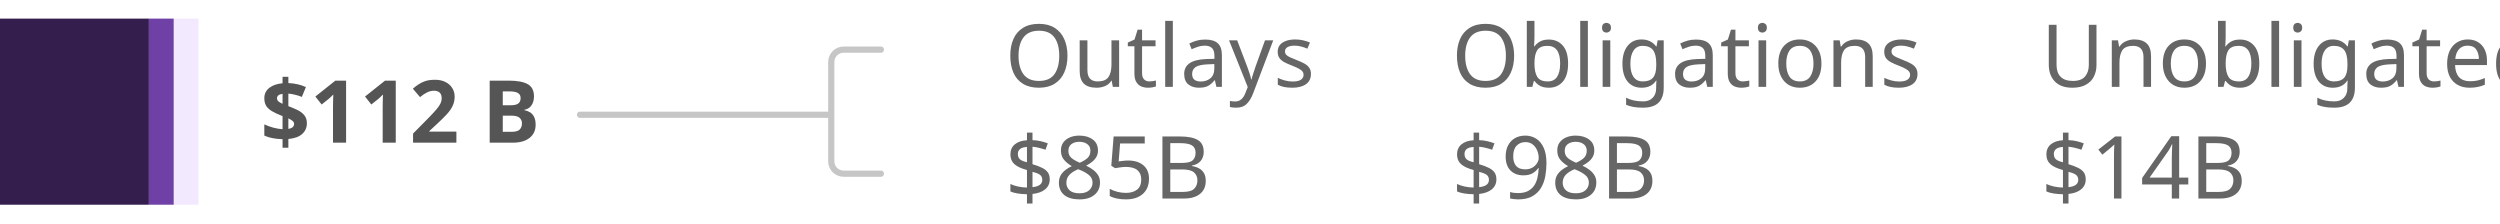
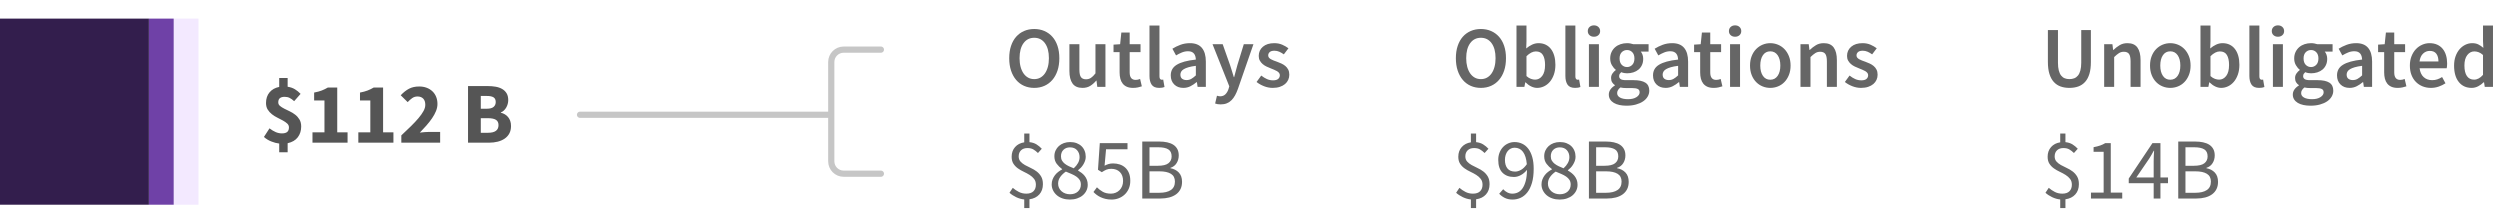
<svg xmlns="http://www.w3.org/2000/svg" width="403px" height="36px" viewBox="0 0 403 36" version="1.1">
  <g id="Viz-3-(v2)" stroke="none" stroke-width="1" fill="none" fill-rule="evenodd">
-     <g id="Viz-3---SVG-Export" transform="translate(-279, -1696)">
-       <g id="law-4" transform="translate(279, 1465)">
-         <g id="08.-phase-3.5-general" transform="translate(0, 231)">
-           <text id="Outlays-$85B" font-family="SourceSansPro-SemiBold, Source Sans Pro" font-size="14" font-weight="500" fill="#666666">
-             <tspan x="162" y="14">Outlays</tspan>
-             <tspan x="208.256" y="14" font-family="SourceSansPro-Regular, Source Sans Pro" font-weight="normal" />
-             <tspan x="162" y="32" font-family="SourceSansPro-Regular, Source Sans Pro" font-weight="normal">$85B</tspan>
-           </text>
-           <text id="Obligations-$98B" font-family="SourceSansPro-SemiBold, Source Sans Pro" font-size="14" font-weight="500" fill="#666666">
-             <tspan x="234" y="14">Obligations</tspan>
-             <tspan x="303.09" y="14" font-family="SourceSansPro-Regular, Source Sans Pro" font-weight="normal" />
-             <tspan x="234" y="32" font-family="SourceSansPro-Regular, Source Sans Pro" font-weight="normal">$98B</tspan>
-           </text>
-           <text id="Unobligated-$14B" font-family="SourceSansPro-SemiBold, Source Sans Pro" font-size="14" font-weight="500" fill="#666666">
-             <tspan x="329" y="14">Unobligated</tspan>
-             <tspan x="329" y="32" font-family="SourceSansPro-Regular, Source Sans Pro" font-weight="normal">$14B</tspan>
-           </text>
-           <path d="M142,8 L136,8 C134.895,8 134,8.895 134,10 L134,26 C134,27.105 134.895,28 136,28 L142,28 L142,28" id="Line-2" stroke="#C6C6C6" stroke-linecap="round" />
-           <line x1="133.5" y1="18.5" x2="93.5" y2="18.5" id="Line-4" stroke="#C6C6C6" stroke-linecap="round" />
-           <rect id="unobligated" fill="#F3E9FF" x="28" y="3" width="4" height="30" />
-           <rect id="obligated" fill="#6F41A7" x="24" y="3" width="4" height="30" />
-           <rect id="outlays" fill="#331E4D" x="0" y="3" width="24" height="30" />
-           <text id="$112-B" font-family="SourceSansPro-Bold, Source Sans Pro" font-size="14" font-weight="bold" fill="#555555">
-             <tspan x="42" y="23">$112 B</tspan>
-           </text>
-         </g>
+     <g id="Viz-3---SVG-Export-Outline" transform="translate(-279, -1696)">
+       <g id="08.-phase-3.5-general" transform="translate(279, 1696)">
+         <path d="M166.718,14.168 C167.315,14.168 167.861,14.058 168.356,13.839 C168.851,13.62 169.278,13.302 169.637,12.887 C169.996,12.472 170.274,11.97 170.47,11.382 C170.666,10.794 170.764,10.127 170.764,9.38 C170.764,8.643 170.666,7.982 170.47,7.399 C170.274,6.816 169.996,6.323 169.637,5.922 C169.278,5.521 168.851,5.213 168.356,4.998 C167.861,4.783 167.315,4.676 166.718,4.676 C166.121,4.676 165.575,4.783 165.08,4.998 C164.585,5.213 164.161,5.521 163.806,5.922 C163.451,6.323 163.176,6.816 162.98,7.399 C162.784,7.982 162.686,8.643 162.686,9.38 C162.686,10.127 162.784,10.794 162.98,11.382 C163.176,11.97 163.451,12.472 163.806,12.887 C164.161,13.302 164.585,13.62 165.08,13.839 C165.575,14.058 166.121,14.168 166.718,14.168 Z M166.718,12.754 C166.354,12.754 166.027,12.675 165.738,12.516 C165.449,12.357 165.201,12.131 164.996,11.837 C164.791,11.543 164.632,11.188 164.52,10.773 C164.408,10.358 164.352,9.893 164.352,9.38 C164.352,8.353 164.564,7.548 164.989,6.965 C165.414,6.382 165.99,6.09 166.718,6.09 C167.446,6.09 168.022,6.382 168.447,6.965 C168.872,7.548 169.084,8.353 169.084,9.38 C169.084,9.893 169.028,10.358 168.916,10.773 C168.804,11.188 168.645,11.543 168.44,11.837 C168.235,12.131 167.987,12.357 167.698,12.516 C167.409,12.675 167.082,12.754 166.718,12.754 Z M174.502,14.168 C174.978,14.168 175.391,14.061 175.741,13.846 C176.091,13.631 176.415,13.347 176.714,12.992 L176.714,12.992 L176.756,12.992 L176.882,14 L178.198,14 L178.198,7.126 L176.588,7.126 L176.588,11.83 C176.327,12.166 176.082,12.409 175.853,12.558 C175.624,12.707 175.361,12.782 175.062,12.782 C174.689,12.782 174.418,12.665 174.25,12.432 C174.082,12.199 173.998,11.797 173.998,11.228 L173.998,11.228 L173.998,7.126 L172.388,7.126 L172.388,11.438 C172.388,12.315 172.556,12.99 172.892,13.461 C173.228,13.932 173.765,14.168 174.502,14.168 Z M182.664,14.168 C182.935,14.168 183.189,14.142 183.427,14.091 C183.665,14.04 183.877,13.981 184.064,13.916 L184.064,13.916 L183.784,12.726 C183.681,12.773 183.567,12.81 183.441,12.838 C183.315,12.866 183.191,12.88 183.07,12.88 C182.426,12.88 182.104,12.479 182.104,11.676 L182.104,11.676 L182.104,8.4 L183.854,8.4 L183.854,7.126 L182.104,7.126 L182.104,5.25 L180.76,5.25 L180.564,7.126 L179.5,7.196 L179.5,8.4 L180.48,8.4 L180.48,11.676 C180.48,12.049 180.52,12.388 180.599,12.691 C180.678,12.994 180.804,13.256 180.977,13.475 C181.15,13.694 181.374,13.865 181.649,13.986 C181.924,14.107 182.263,14.168 182.664,14.168 Z M186.864,14.168 C187.219,14.168 187.503,14.121 187.718,14.028 L187.718,14.028 L187.508,12.824 C187.443,12.843 187.394,12.852 187.361,12.852 L187.361,12.852 L187.256,12.852 C187.172,12.852 187.093,12.812 187.018,12.733 C186.943,12.654 186.906,12.516 186.906,12.32 L186.906,12.32 L186.906,4.116 L185.296,4.116 L185.296,12.236 C185.296,12.833 185.413,13.305 185.646,13.65 C185.879,13.995 186.285,14.168 186.864,14.168 Z M190.756,14.168 C191.167,14.168 191.547,14.079 191.897,13.902 C192.247,13.725 192.576,13.505 192.884,13.244 L192.884,13.244 L192.94,13.244 L193.052,14 L194.382,14 L194.382,9.926 C194.382,8.965 194.17,8.23 193.745,7.721 C193.32,7.212 192.679,6.958 191.82,6.958 C191.269,6.958 190.756,7.047 190.28,7.224 C189.804,7.401 189.375,7.611 188.992,7.854 L188.992,7.854 L189.58,8.932 C189.888,8.745 190.203,8.587 190.525,8.456 C190.847,8.325 191.176,8.26 191.512,8.26 C191.745,8.26 191.941,8.295 192.1,8.365 C192.259,8.435 192.387,8.533 192.485,8.659 C192.583,8.785 192.653,8.93 192.695,9.093 C192.737,9.256 192.763,9.427 192.772,9.604 C192.063,9.679 191.454,9.786 190.945,9.926 C190.436,10.066 190.016,10.239 189.685,10.444 C189.354,10.649 189.111,10.894 188.957,11.179 C188.803,11.464 188.726,11.788 188.726,12.152 C188.726,12.759 188.913,13.246 189.286,13.615 C189.659,13.984 190.149,14.168 190.756,14.168 Z M191.274,12.908 C190.985,12.908 190.747,12.838 190.56,12.698 C190.373,12.558 190.28,12.334 190.28,12.026 C190.28,11.858 190.322,11.699 190.406,11.55 C190.49,11.401 190.63,11.268 190.826,11.151 C191.022,11.034 191.279,10.929 191.596,10.836 C191.913,10.743 192.305,10.668 192.772,10.612 L192.772,10.612 L192.772,12.152 C192.511,12.395 192.266,12.581 192.037,12.712 C191.808,12.843 191.554,12.908 191.274,12.908 Z M196.776,16.828 C197.149,16.828 197.478,16.77 197.763,16.653 C198.048,16.536 198.3,16.368 198.519,16.149 C198.738,15.93 198.932,15.666 199.1,15.358 C199.268,15.05 199.422,14.7 199.562,14.308 L199.562,14.308 L202.054,7.126 L200.5,7.126 L199.464,10.5 C199.38,10.808 199.294,11.128 199.205,11.459 C199.116,11.79 199.03,12.115 198.946,12.432 L198.946,12.432 L198.89,12.432 C198.787,12.105 198.687,11.776 198.589,11.445 C198.491,11.114 198.391,10.799 198.288,10.5 L198.288,10.5 L197.098,7.126 L195.46,7.126 L198.162,13.916 L198.036,14.35 C197.924,14.695 197.758,14.978 197.539,15.197 C197.32,15.416 197.028,15.526 196.664,15.526 C196.58,15.526 196.494,15.514 196.405,15.491 C196.316,15.468 196.239,15.447 196.174,15.428 L196.174,15.428 L195.88,16.688 C196.011,16.735 196.146,16.77 196.286,16.793 C196.426,16.816 196.589,16.828 196.776,16.828 Z M205.162,14.168 C205.591,14.168 205.974,14.112 206.31,14 C206.646,13.888 206.926,13.736 207.15,13.545 C207.374,13.354 207.544,13.13 207.661,12.873 C207.778,12.616 207.836,12.339 207.836,12.04 C207.836,11.723 207.778,11.45 207.661,11.221 C207.544,10.992 207.39,10.799 207.199,10.64 C207.008,10.481 206.795,10.348 206.562,10.241 C206.329,10.134 206.095,10.038 205.862,9.954 C205.675,9.889 205.496,9.823 205.323,9.758 C205.15,9.693 204.999,9.623 204.868,9.548 C204.737,9.473 204.632,9.387 204.553,9.289 C204.474,9.191 204.434,9.072 204.434,8.932 C204.434,8.717 204.516,8.538 204.679,8.393 C204.842,8.248 205.097,8.176 205.442,8.176 C205.713,8.176 205.972,8.23 206.219,8.337 C206.466,8.444 206.711,8.587 206.954,8.764 L206.954,8.764 L207.696,7.784 C207.416,7.569 207.085,7.378 206.702,7.21 C206.319,7.042 205.89,6.958 205.414,6.958 C204.639,6.958 204.028,7.149 203.58,7.532 C203.132,7.915 202.908,8.409 202.908,9.016 C202.908,9.305 202.966,9.555 203.083,9.765 C203.2,9.975 203.349,10.159 203.531,10.318 C203.713,10.477 203.921,10.612 204.154,10.724 C204.387,10.836 204.616,10.934 204.84,11.018 C205.017,11.093 205.195,11.165 205.372,11.235 C205.549,11.305 205.708,11.382 205.848,11.466 C205.988,11.55 206.1,11.646 206.184,11.753 C206.268,11.86 206.31,11.984 206.31,12.124 C206.31,12.367 206.221,12.565 206.044,12.719 C205.867,12.873 205.591,12.95 205.218,12.95 C204.863,12.95 204.534,12.882 204.231,12.747 C203.928,12.612 203.622,12.423 203.314,12.18 L203.314,12.18 L202.558,13.216 C202.894,13.487 203.293,13.713 203.755,13.895 C204.217,14.077 204.686,14.168 205.162,14.168 Z M165.948,33.54 L165.948,32.126 C166.62,32.033 167.15,31.771 167.537,31.342 C167.924,30.913 168.118,30.362 168.118,29.69 C168.118,29.186 168.022,28.773 167.831,28.451 C167.64,28.129 167.399,27.858 167.11,27.639 C166.821,27.42 166.506,27.233 166.165,27.079 C165.824,26.925 165.509,26.766 165.22,26.603 C164.931,26.44 164.69,26.251 164.499,26.036 C164.308,25.821 164.212,25.546 164.212,25.21 C164.212,24.799 164.338,24.473 164.59,24.23 C164.842,23.987 165.183,23.866 165.612,23.866 C165.995,23.866 166.31,23.936 166.557,24.076 C166.804,24.216 167.059,24.412 167.32,24.664 L167.32,24.664 L167.936,23.978 C167.684,23.707 167.402,23.474 167.089,23.278 C166.776,23.082 166.396,22.961 165.948,22.914 L165.948,22.914 L165.948,21.528 L165.108,21.528 L165.108,22.942 C164.492,23.035 164,23.29 163.631,23.705 C163.262,24.12 163.078,24.641 163.078,25.266 C163.078,25.723 163.174,26.099 163.365,26.393 C163.556,26.687 163.797,26.937 164.086,27.142 C164.375,27.347 164.69,27.529 165.031,27.688 C165.372,27.847 165.687,28.017 165.976,28.199 C166.265,28.381 166.506,28.596 166.697,28.843 C166.888,29.09 166.984,29.401 166.984,29.774 C166.984,30.213 166.856,30.563 166.599,30.824 C166.342,31.085 165.953,31.216 165.43,31.216 C165.001,31.216 164.606,31.125 164.247,30.943 C163.888,30.761 163.559,30.539 163.26,30.278 L163.26,30.278 L162.728,31.076 C163.027,31.347 163.386,31.582 163.806,31.783 C164.226,31.984 164.66,32.107 165.108,32.154 L165.108,32.154 L165.108,33.54 L165.948,33.54 Z M172.458,32.168 C172.887,32.168 173.279,32.107 173.634,31.986 C173.989,31.865 174.292,31.697 174.544,31.482 C174.796,31.267 174.992,31.015 175.132,30.726 C175.272,30.437 175.342,30.124 175.342,29.788 C175.342,29.489 175.298,29.223 175.209,28.99 C175.12,28.757 175.004,28.549 174.859,28.367 C174.714,28.185 174.549,28.022 174.362,27.877 C174.175,27.732 173.984,27.604 173.788,27.492 L173.788,27.492 L173.788,27.436 C173.928,27.333 174.07,27.207 174.215,27.058 C174.36,26.909 174.49,26.741 174.607,26.554 C174.724,26.367 174.822,26.167 174.901,25.952 C174.98,25.737 175.02,25.513 175.02,25.28 C175.02,24.935 174.962,24.615 174.845,24.321 C174.728,24.027 174.56,23.775 174.341,23.565 C174.122,23.355 173.858,23.192 173.55,23.075 C173.242,22.958 172.892,22.9 172.5,22.9 C172.136,22.9 171.8,22.956 171.492,23.068 C171.184,23.18 170.918,23.336 170.694,23.537 C170.47,23.738 170.293,23.978 170.162,24.258 C170.031,24.538 169.966,24.851 169.966,25.196 C169.966,25.672 170.092,26.076 170.344,26.407 C170.596,26.738 170.885,27.021 171.212,27.254 L171.212,27.254 L171.212,27.31 C170.997,27.422 170.79,27.555 170.589,27.709 C170.388,27.863 170.211,28.04 170.057,28.241 C169.903,28.442 169.777,28.666 169.679,28.913 C169.581,29.16 169.532,29.429 169.532,29.718 C169.532,30.073 169.607,30.399 169.756,30.698 C169.905,30.997 170.108,31.256 170.365,31.475 C170.622,31.694 170.93,31.865 171.289,31.986 C171.648,32.107 172.038,32.168 172.458,32.168 Z M173.088,27.128 C172.817,27.025 172.558,26.916 172.311,26.799 C172.064,26.682 171.844,26.549 171.653,26.4 C171.462,26.251 171.31,26.08 171.198,25.889 C171.086,25.698 171.03,25.467 171.03,25.196 C171.03,24.757 171.165,24.407 171.436,24.146 C171.707,23.885 172.052,23.754 172.472,23.754 C172.967,23.754 173.349,23.906 173.62,24.209 C173.891,24.512 174.026,24.888 174.026,25.336 C174.026,25.663 173.944,25.975 173.781,26.274 C173.618,26.573 173.387,26.857 173.088,27.128 Z M172.486,31.314 C172.215,31.314 171.963,31.272 171.73,31.188 C171.497,31.104 171.294,30.985 171.121,30.831 C170.948,30.677 170.813,30.497 170.715,30.292 C170.617,30.087 170.568,29.858 170.568,29.606 C170.568,29.195 170.687,28.829 170.925,28.507 C171.163,28.185 171.459,27.903 171.814,27.66 C172.131,27.791 172.437,27.919 172.731,28.045 C173.025,28.171 173.284,28.311 173.508,28.465 C173.732,28.619 173.909,28.799 174.04,29.004 C174.171,29.209 174.236,29.457 174.236,29.746 C174.236,30.213 174.075,30.591 173.753,30.88 C173.431,31.169 173.009,31.314 172.486,31.314 Z M179.192,32.168 C179.584,32.168 179.96,32.1 180.319,31.965 C180.678,31.83 180.998,31.634 181.278,31.377 C181.558,31.12 181.782,30.805 181.95,30.432 C182.118,30.059 182.202,29.629 182.202,29.144 C182.202,28.659 182.13,28.241 181.985,27.891 C181.84,27.541 181.642,27.252 181.39,27.023 C181.138,26.794 180.844,26.624 180.508,26.512 C180.172,26.4 179.813,26.344 179.43,26.344 C179.159,26.344 178.917,26.377 178.702,26.442 C178.487,26.507 178.273,26.596 178.058,26.708 L178.058,26.708 L178.296,24.062 L181.754,24.062 L181.754,23.068 L177.288,23.068 L176.994,27.366 L177.61,27.758 C177.881,27.581 178.126,27.445 178.345,27.352 C178.564,27.259 178.828,27.212 179.136,27.212 C179.715,27.212 180.177,27.385 180.522,27.73 C180.867,28.075 181.04,28.556 181.04,29.172 C181.04,29.48 180.989,29.76 180.886,30.012 C180.783,30.264 180.643,30.479 180.466,30.656 C180.289,30.833 180.081,30.971 179.843,31.069 C179.605,31.167 179.351,31.216 179.08,31.216 C178.557,31.216 178.116,31.113 177.757,30.908 C177.398,30.703 177.087,30.465 176.826,30.194 L176.826,30.194 L176.266,30.95 C176.415,31.109 176.586,31.26 176.777,31.405 C176.968,31.55 177.183,31.678 177.421,31.79 C177.659,31.902 177.925,31.993 178.219,32.063 C178.513,32.133 178.837,32.168 179.192,32.168 Z M187.06,32 C187.573,32 188.045,31.944 188.474,31.832 C188.903,31.72 189.272,31.552 189.58,31.328 C189.888,31.104 190.126,30.824 190.294,30.488 C190.462,30.152 190.546,29.76 190.546,29.312 C190.546,28.677 190.373,28.178 190.028,27.814 C189.683,27.45 189.23,27.217 188.67,27.114 L188.67,27.114 L188.67,27.058 C189.109,26.918 189.442,26.664 189.671,26.295 C189.9,25.926 190.014,25.513 190.014,25.056 C190.014,24.655 189.937,24.312 189.783,24.027 C189.629,23.742 189.414,23.511 189.139,23.334 C188.864,23.157 188.532,23.026 188.145,22.942 C187.758,22.858 187.331,22.816 186.864,22.816 L186.864,22.816 L184.134,22.816 L184.134,32 L187.06,32 Z M186.654,26.722 L185.296,26.722 L185.296,23.74 L186.71,23.74 C187.429,23.74 187.968,23.852 188.327,24.076 C188.686,24.3 188.866,24.678 188.866,25.21 C188.866,25.677 188.693,26.045 188.348,26.316 C188.003,26.587 187.438,26.722 186.654,26.722 L186.654,26.722 Z M186.892,31.076 L185.296,31.076 L185.296,27.618 L186.892,27.618 C187.704,27.618 188.325,27.751 188.754,28.017 C189.183,28.283 189.398,28.701 189.398,29.27 C189.398,29.886 189.179,30.341 188.74,30.635 C188.301,30.929 187.685,31.076 186.892,31.076 L186.892,31.076 Z" id="Outlays$85B" fill="#666666" fill-rule="nonzero" />
+         <path d="M238.718,14.168 C239.315,14.168 239.861,14.058 240.356,13.839 C240.851,13.62 241.278,13.302 241.637,12.887 C241.996,12.472 242.274,11.97 242.47,11.382 C242.666,10.794 242.764,10.127 242.764,9.38 C242.764,8.643 242.666,7.982 242.47,7.399 C242.274,6.816 241.996,6.323 241.637,5.922 C241.278,5.521 240.851,5.213 240.356,4.998 C239.861,4.783 239.315,4.676 238.718,4.676 C238.121,4.676 237.575,4.783 237.08,4.998 C236.585,5.213 236.161,5.521 235.806,5.922 C235.451,6.323 235.176,6.816 234.98,7.399 C234.784,7.982 234.686,8.643 234.686,9.38 C234.686,10.127 234.784,10.794 234.98,11.382 C235.176,11.97 235.451,12.472 235.806,12.887 C236.161,13.302 236.585,13.62 237.08,13.839 C237.575,14.058 238.121,14.168 238.718,14.168 Z M238.718,12.754 C238.354,12.754 238.027,12.675 237.738,12.516 C237.449,12.357 237.201,12.131 236.996,11.837 C236.791,11.543 236.632,11.188 236.52,10.773 C236.408,10.358 236.352,9.893 236.352,9.38 C236.352,8.353 236.564,7.548 236.989,6.965 C237.414,6.382 237.99,6.09 238.718,6.09 C239.446,6.09 240.022,6.382 240.447,6.965 C240.872,7.548 241.084,8.353 241.084,9.38 C241.084,9.893 241.028,10.358 240.916,10.773 C240.804,11.188 240.645,11.543 240.44,11.837 C240.235,12.131 239.987,12.357 239.698,12.516 C239.409,12.675 239.082,12.754 238.718,12.754 Z M247.79,14.168 C248.173,14.168 248.541,14.084 248.896,13.916 C249.251,13.748 249.563,13.505 249.834,13.188 C250.105,12.871 250.322,12.481 250.485,12.019 C250.648,11.557 250.73,11.032 250.73,10.444 C250.73,9.912 250.669,9.431 250.548,9.002 C250.427,8.573 250.249,8.206 250.016,7.903 C249.783,7.6 249.498,7.366 249.162,7.203 C248.826,7.04 248.443,6.958 248.014,6.958 C247.659,6.958 247.312,7.037 246.971,7.196 C246.63,7.355 246.315,7.56 246.026,7.812 L246.026,7.812 L246.068,6.664 L246.068,4.116 L244.458,4.116 L244.458,14 L245.732,14 L245.872,13.272 L245.914,13.272 C246.203,13.561 246.509,13.783 246.831,13.937 C247.153,14.091 247.473,14.168 247.79,14.168 Z M247.454,12.838 C247.249,12.838 247.027,12.796 246.789,12.712 C246.551,12.628 246.311,12.479 246.068,12.264 L246.068,12.264 L246.068,9.058 C246.591,8.545 247.095,8.288 247.58,8.288 C248.103,8.288 248.481,8.479 248.714,8.862 C248.947,9.245 249.064,9.781 249.064,10.472 C249.064,11.256 248.91,11.846 248.602,12.243 C248.294,12.64 247.911,12.838 247.454,12.838 Z M253.908,14.168 C254.263,14.168 254.547,14.121 254.762,14.028 L254.762,14.028 L254.552,12.824 C254.487,12.843 254.438,12.852 254.405,12.852 L254.405,12.852 L254.3,12.852 C254.216,12.852 254.137,12.812 254.062,12.733 C253.987,12.654 253.95,12.516 253.95,12.32 L253.95,12.32 L253.95,4.116 L252.34,4.116 L252.34,12.236 C252.34,12.833 252.457,13.305 252.69,13.65 C252.923,13.995 253.329,14.168 253.908,14.168 Z M256.946,5.922 C257.235,5.922 257.473,5.838 257.66,5.67 C257.847,5.502 257.94,5.283 257.94,5.012 C257.94,4.741 257.847,4.52 257.66,4.347 C257.473,4.174 257.235,4.088 256.946,4.088 C256.657,4.088 256.419,4.174 256.232,4.347 C256.045,4.52 255.952,4.741 255.952,5.012 C255.952,5.283 256.045,5.502 256.232,5.67 C256.419,5.838 256.657,5.922 256.946,5.922 Z M257.744,14 L257.744,7.126 L256.134,7.126 L256.134,14 L257.744,14 Z M262.196,17.038 C262.756,17.038 263.262,16.975 263.715,16.849 C264.168,16.723 264.553,16.553 264.87,16.338 C265.187,16.123 265.432,15.867 265.605,15.568 C265.778,15.269 265.864,14.952 265.864,14.616 C265.864,14.019 265.652,13.587 265.227,13.321 C264.802,13.055 264.175,12.922 263.344,12.922 L263.344,12.922 L262.126,12.922 C261.706,12.922 261.414,12.866 261.251,12.754 C261.088,12.642 261.006,12.488 261.006,12.292 C261.006,12.133 261.036,12.007 261.097,11.914 C261.158,11.821 261.239,11.727 261.342,11.634 C261.501,11.699 261.659,11.746 261.818,11.774 C261.977,11.802 262.131,11.816 262.28,11.816 C262.644,11.816 262.985,11.765 263.302,11.662 C263.619,11.559 263.895,11.41 264.128,11.214 C264.361,11.018 264.546,10.775 264.681,10.486 C264.816,10.197 264.884,9.861 264.884,9.478 C264.884,9.235 264.847,9.014 264.772,8.813 C264.697,8.612 264.604,8.447 264.492,8.316 L264.492,8.316 L265.752,8.316 L265.752,7.126 L263.288,7.126 C263.148,7.079 262.992,7.04 262.819,7.007 C262.646,6.974 262.467,6.958 262.28,6.958 C261.916,6.958 261.571,7.012 261.244,7.119 C260.917,7.226 260.63,7.385 260.383,7.595 C260.136,7.805 259.937,8.064 259.788,8.372 C259.639,8.68 259.564,9.03 259.564,9.422 C259.564,9.833 259.655,10.194 259.837,10.507 C260.019,10.82 260.227,11.065 260.46,11.242 L260.46,11.242 L260.46,11.298 C260.264,11.438 260.089,11.618 259.935,11.837 C259.781,12.056 259.704,12.301 259.704,12.572 C259.704,12.852 259.762,13.085 259.879,13.272 C259.996,13.459 260.143,13.608 260.32,13.72 L260.32,13.72 L260.32,13.776 C260.003,13.972 259.76,14.194 259.592,14.441 C259.424,14.688 259.34,14.957 259.34,15.246 C259.34,15.545 259.412,15.806 259.557,16.03 C259.702,16.254 259.9,16.441 260.152,16.59 C260.404,16.739 260.705,16.851 261.055,16.926 C261.405,17.001 261.785,17.038 262.196,17.038 Z M262.28,10.808 C261.944,10.808 261.659,10.689 261.426,10.451 C261.193,10.213 261.076,9.87 261.076,9.422 C261.076,8.983 261.193,8.647 261.426,8.414 C261.659,8.181 261.944,8.064 262.28,8.064 C262.616,8.064 262.898,8.183 263.127,8.421 C263.356,8.659 263.47,8.993 263.47,9.422 C263.47,9.87 263.353,10.213 263.12,10.451 C262.887,10.689 262.607,10.808 262.28,10.808 Z M262.448,15.988 C261.897,15.988 261.466,15.902 261.153,15.729 C260.84,15.556 260.684,15.316 260.684,15.008 C260.684,14.672 260.861,14.369 261.216,14.098 C261.468,14.163 261.781,14.196 262.154,14.196 L262.154,14.196 L263.092,14.196 C263.484,14.196 263.785,14.243 263.995,14.336 C264.205,14.429 264.31,14.611 264.31,14.882 C264.31,15.181 264.14,15.44 263.799,15.659 C263.458,15.878 263.008,15.988 262.448,15.988 Z M268.496,14.168 C268.907,14.168 269.287,14.079 269.637,13.902 C269.987,13.725 270.316,13.505 270.624,13.244 L270.624,13.244 L270.68,13.244 L270.792,14 L272.122,14 L272.122,9.926 C272.122,8.965 271.91,8.23 271.485,7.721 C271.06,7.212 270.419,6.958 269.56,6.958 C269.009,6.958 268.496,7.047 268.02,7.224 C267.544,7.401 267.115,7.611 266.732,7.854 L266.732,7.854 L267.32,8.932 C267.628,8.745 267.943,8.587 268.265,8.456 C268.587,8.325 268.916,8.26 269.252,8.26 C269.485,8.26 269.681,8.295 269.84,8.365 C269.999,8.435 270.127,8.533 270.225,8.659 C270.323,8.785 270.393,8.93 270.435,9.093 C270.477,9.256 270.503,9.427 270.512,9.604 C269.803,9.679 269.194,9.786 268.685,9.926 C268.176,10.066 267.756,10.239 267.425,10.444 C267.094,10.649 266.851,10.894 266.697,11.179 C266.543,11.464 266.466,11.788 266.466,12.152 C266.466,12.759 266.653,13.246 267.026,13.615 C267.399,13.984 267.889,14.168 268.496,14.168 Z M269.014,12.908 C268.725,12.908 268.487,12.838 268.3,12.698 C268.113,12.558 268.02,12.334 268.02,12.026 C268.02,11.858 268.062,11.699 268.146,11.55 C268.23,11.401 268.37,11.268 268.566,11.151 C268.762,11.034 269.019,10.929 269.336,10.836 C269.653,10.743 270.045,10.668 270.512,10.612 L270.512,10.612 L270.512,12.152 C270.251,12.395 270.006,12.581 269.777,12.712 C269.548,12.843 269.294,12.908 269.014,12.908 Z M276.252,14.168 C276.523,14.168 276.777,14.142 277.015,14.091 C277.253,14.04 277.465,13.981 277.652,13.916 L277.652,13.916 L277.372,12.726 C277.269,12.773 277.155,12.81 277.029,12.838 C276.903,12.866 276.779,12.88 276.658,12.88 C276.014,12.88 275.692,12.479 275.692,11.676 L275.692,11.676 L275.692,8.4 L277.442,8.4 L277.442,7.126 L275.692,7.126 L275.692,5.25 L274.348,5.25 L274.152,7.126 L273.088,7.196 L273.088,8.4 L274.068,8.4 L274.068,11.676 C274.068,12.049 274.108,12.388 274.187,12.691 C274.266,12.994 274.392,13.256 274.565,13.475 C274.738,13.694 274.962,13.865 275.237,13.986 C275.512,14.107 275.851,14.168 276.252,14.168 Z M279.696,5.922 C279.985,5.922 280.223,5.838 280.41,5.67 C280.597,5.502 280.69,5.283 280.69,5.012 C280.69,4.741 280.597,4.52 280.41,4.347 C280.223,4.174 279.985,4.088 279.696,4.088 C279.407,4.088 279.169,4.174 278.982,4.347 C278.795,4.52 278.702,4.741 278.702,5.012 C278.702,5.283 278.795,5.502 278.982,5.67 C279.169,5.838 279.407,5.922 279.696,5.922 Z M280.494,14 L280.494,7.126 L278.884,7.126 L278.884,14 L280.494,14 Z M285.366,14.168 C285.795,14.168 286.208,14.089 286.605,13.93 C287.002,13.771 287.349,13.538 287.648,13.23 C287.947,12.922 288.187,12.544 288.369,12.096 C288.551,11.648 288.642,11.139 288.642,10.57 C288.642,10.001 288.551,9.492 288.369,9.044 C288.187,8.596 287.947,8.218 287.648,7.91 C287.349,7.602 287.002,7.366 286.605,7.203 C286.208,7.04 285.795,6.958 285.366,6.958 C284.937,6.958 284.526,7.04 284.134,7.203 C283.742,7.366 283.394,7.602 283.091,7.91 C282.788,8.218 282.547,8.596 282.37,9.044 C282.193,9.492 282.104,10.001 282.104,10.57 C282.104,11.139 282.193,11.648 282.37,12.096 C282.547,12.544 282.788,12.922 283.091,13.23 C283.394,13.538 283.742,13.771 284.134,13.93 C284.526,14.089 284.937,14.168 285.366,14.168 Z M285.366,12.852 C284.862,12.852 284.468,12.644 284.183,12.229 C283.898,11.814 283.756,11.261 283.756,10.57 C283.756,9.87 283.898,9.312 284.183,8.897 C284.468,8.482 284.862,8.274 285.366,8.274 C285.87,8.274 286.267,8.482 286.556,8.897 C286.845,9.312 286.99,9.87 286.99,10.57 C286.99,11.261 286.845,11.814 286.556,12.229 C286.267,12.644 285.87,12.852 285.366,12.852 Z M291.848,14 L291.848,9.198 C292.137,8.918 292.396,8.706 292.625,8.561 C292.854,8.416 293.117,8.344 293.416,8.344 C293.799,8.344 294.074,8.461 294.242,8.694 C294.41,8.927 294.494,9.329 294.494,9.898 L294.494,9.898 L294.494,14 L296.104,14 L296.104,9.688 C296.104,8.811 295.936,8.136 295.6,7.665 C295.264,7.194 294.727,6.958 293.99,6.958 C293.514,6.958 293.096,7.065 292.737,7.28 C292.378,7.495 292.044,7.751 291.736,8.05 L291.736,8.05 L291.68,8.05 L291.568,7.126 L290.238,7.126 L290.238,14 L291.848,14 Z M299.996,14.168 C300.425,14.168 300.808,14.112 301.144,14 C301.48,13.888 301.76,13.736 301.984,13.545 C302.208,13.354 302.378,13.13 302.495,12.873 C302.612,12.616 302.67,12.339 302.67,12.04 C302.67,11.723 302.612,11.45 302.495,11.221 C302.378,10.992 302.224,10.799 302.033,10.64 C301.842,10.481 301.629,10.348 301.396,10.241 C301.163,10.134 300.929,10.038 300.696,9.954 C300.509,9.889 300.33,9.823 300.157,9.758 C299.984,9.693 299.833,9.623 299.702,9.548 C299.571,9.473 299.466,9.387 299.387,9.289 C299.308,9.191 299.268,9.072 299.268,8.932 C299.268,8.717 299.35,8.538 299.513,8.393 C299.676,8.248 299.931,8.176 300.276,8.176 C300.547,8.176 300.806,8.23 301.053,8.337 C301.3,8.444 301.545,8.587 301.788,8.764 L301.788,8.764 L302.53,7.784 C302.25,7.569 301.919,7.378 301.536,7.21 C301.153,7.042 300.724,6.958 300.248,6.958 C299.473,6.958 298.862,7.149 298.414,7.532 C297.966,7.915 297.742,8.409 297.742,9.016 C297.742,9.305 297.8,9.555 297.917,9.765 C298.034,9.975 298.183,10.159 298.365,10.318 C298.547,10.477 298.755,10.612 298.988,10.724 C299.221,10.836 299.45,10.934 299.674,11.018 C299.851,11.093 300.029,11.165 300.206,11.235 C300.383,11.305 300.542,11.382 300.682,11.466 C300.822,11.55 300.934,11.646 301.018,11.753 C301.102,11.86 301.144,11.984 301.144,12.124 C301.144,12.367 301.055,12.565 300.878,12.719 C300.701,12.873 300.425,12.95 300.052,12.95 C299.697,12.95 299.368,12.882 299.065,12.747 C298.762,12.612 298.456,12.423 298.148,12.18 L298.148,12.18 L297.392,13.216 C297.728,13.487 298.127,13.713 298.589,13.895 C299.051,14.077 299.52,14.168 299.996,14.168 Z M237.948,33.54 L237.948,32.126 C238.62,32.033 239.15,31.771 239.537,31.342 C239.924,30.913 240.118,30.362 240.118,29.69 C240.118,29.186 240.022,28.773 239.831,28.451 C239.64,28.129 239.399,27.858 239.11,27.639 C238.821,27.42 238.506,27.233 238.165,27.079 C237.824,26.925 237.509,26.766 237.22,26.603 C236.931,26.44 236.69,26.251 236.499,26.036 C236.308,25.821 236.212,25.546 236.212,25.21 C236.212,24.799 236.338,24.473 236.59,24.23 C236.842,23.987 237.183,23.866 237.612,23.866 C237.995,23.866 238.31,23.936 238.557,24.076 C238.804,24.216 239.059,24.412 239.32,24.664 L239.32,24.664 L239.936,23.978 C239.684,23.707 239.402,23.474 239.089,23.278 C238.776,23.082 238.396,22.961 237.948,22.914 L237.948,22.914 L237.948,21.528 L237.108,21.528 L237.108,22.942 C236.492,23.035 236,23.29 235.631,23.705 C235.262,24.12 235.078,24.641 235.078,25.266 C235.078,25.723 235.174,26.099 235.365,26.393 C235.556,26.687 235.797,26.937 236.086,27.142 C236.375,27.347 236.69,27.529 237.031,27.688 C237.372,27.847 237.687,28.017 237.976,28.199 C238.265,28.381 238.506,28.596 238.697,28.843 C238.888,29.09 238.984,29.401 238.984,29.774 C238.984,30.213 238.856,30.563 238.599,30.824 C238.342,31.085 237.953,31.216 237.43,31.216 C237.001,31.216 236.606,31.125 236.247,30.943 C235.888,30.761 235.559,30.539 235.26,30.278 L235.26,30.278 L234.728,31.076 C235.027,31.347 235.386,31.582 235.806,31.783 C236.226,31.984 236.66,32.107 237.108,32.154 L237.108,32.154 L237.108,33.54 L237.948,33.54 Z M243.828,32.168 C244.276,32.168 244.703,32.077 245.109,31.895 C245.515,31.713 245.877,31.424 246.194,31.027 C246.511,30.63 246.763,30.117 246.95,29.487 C247.137,28.857 247.23,28.094 247.23,27.198 C247.23,26.479 247.153,25.852 246.999,25.315 C246.845,24.778 246.63,24.33 246.355,23.971 C246.08,23.612 245.753,23.343 245.375,23.166 C244.997,22.989 244.589,22.9 244.15,22.9 C243.795,22.9 243.457,22.97 243.135,23.11 C242.813,23.25 242.533,23.446 242.295,23.698 C242.057,23.95 241.868,24.251 241.728,24.601 C241.588,24.951 241.518,25.341 241.518,25.77 C241.518,26.694 241.747,27.385 242.204,27.842 C242.661,28.299 243.277,28.528 244.052,28.528 C244.425,28.528 244.799,28.425 245.172,28.22 C245.545,28.015 245.872,27.735 246.152,27.38 C246.143,28.099 246.073,28.701 245.942,29.186 C245.811,29.671 245.639,30.066 245.424,30.369 C245.209,30.672 244.962,30.889 244.682,31.02 C244.402,31.151 244.103,31.216 243.786,31.216 C243.506,31.216 243.238,31.151 242.981,31.02 C242.724,30.889 242.503,30.717 242.316,30.502 L242.316,30.502 L241.672,31.23 C241.915,31.501 242.216,31.725 242.575,31.902 C242.934,32.079 243.352,32.168 243.828,32.168 Z M244.248,27.66 C243.688,27.66 243.273,27.492 243.002,27.156 C242.731,26.82 242.596,26.358 242.596,25.77 C242.596,25.481 242.636,25.215 242.715,24.972 C242.794,24.729 242.904,24.522 243.044,24.349 C243.184,24.176 243.35,24.043 243.541,23.95 C243.732,23.857 243.935,23.81 244.15,23.81 C244.719,23.81 245.172,24.034 245.508,24.482 C245.844,24.93 246.049,25.593 246.124,26.47 C245.835,26.89 245.524,27.193 245.193,27.38 C244.862,27.567 244.547,27.66 244.248,27.66 Z M251.416,32.168 C251.845,32.168 252.237,32.107 252.592,31.986 C252.947,31.865 253.25,31.697 253.502,31.482 C253.754,31.267 253.95,31.015 254.09,30.726 C254.23,30.437 254.3,30.124 254.3,29.788 C254.3,29.489 254.256,29.223 254.167,28.99 C254.078,28.757 253.962,28.549 253.817,28.367 C253.672,28.185 253.507,28.022 253.32,27.877 C253.133,27.732 252.942,27.604 252.746,27.492 L252.746,27.492 L252.746,27.436 C252.886,27.333 253.028,27.207 253.173,27.058 C253.318,26.909 253.448,26.741 253.565,26.554 C253.682,26.367 253.78,26.167 253.859,25.952 C253.938,25.737 253.978,25.513 253.978,25.28 C253.978,24.935 253.92,24.615 253.803,24.321 C253.686,24.027 253.518,23.775 253.299,23.565 C253.08,23.355 252.816,23.192 252.508,23.075 C252.2,22.958 251.85,22.9 251.458,22.9 C251.094,22.9 250.758,22.956 250.45,23.068 C250.142,23.18 249.876,23.336 249.652,23.537 C249.428,23.738 249.251,23.978 249.12,24.258 C248.989,24.538 248.924,24.851 248.924,25.196 C248.924,25.672 249.05,26.076 249.302,26.407 C249.554,26.738 249.843,27.021 250.17,27.254 L250.17,27.254 L250.17,27.31 C249.955,27.422 249.748,27.555 249.547,27.709 C249.346,27.863 249.169,28.04 249.015,28.241 C248.861,28.442 248.735,28.666 248.637,28.913 C248.539,29.16 248.49,29.429 248.49,29.718 C248.49,30.073 248.565,30.399 248.714,30.698 C248.863,30.997 249.066,31.256 249.323,31.475 C249.58,31.694 249.888,31.865 250.247,31.986 C250.606,32.107 250.996,32.168 251.416,32.168 Z M252.046,27.128 C251.775,27.025 251.516,26.916 251.269,26.799 C251.022,26.682 250.802,26.549 250.611,26.4 C250.42,26.251 250.268,26.08 250.156,25.889 C250.044,25.698 249.988,25.467 249.988,25.196 C249.988,24.757 250.123,24.407 250.394,24.146 C250.665,23.885 251.01,23.754 251.43,23.754 C251.925,23.754 252.307,23.906 252.578,24.209 C252.849,24.512 252.984,24.888 252.984,25.336 C252.984,25.663 252.902,25.975 252.739,26.274 C252.576,26.573 252.345,26.857 252.046,27.128 Z M251.444,31.314 C251.173,31.314 250.921,31.272 250.688,31.188 C250.455,31.104 250.252,30.985 250.079,30.831 C249.906,30.677 249.771,30.497 249.673,30.292 C249.575,30.087 249.526,29.858 249.526,29.606 C249.526,29.195 249.645,28.829 249.883,28.507 C250.121,28.185 250.417,27.903 250.772,27.66 C251.089,27.791 251.395,27.919 251.689,28.045 C251.983,28.171 252.242,28.311 252.466,28.465 C252.69,28.619 252.867,28.799 252.998,29.004 C253.129,29.209 253.194,29.457 253.194,29.746 C253.194,30.213 253.033,30.591 252.711,30.88 C252.389,31.169 251.967,31.314 251.444,31.314 Z M259.06,32 C259.573,32 260.045,31.944 260.474,31.832 C260.903,31.72 261.272,31.552 261.58,31.328 C261.888,31.104 262.126,30.824 262.294,30.488 C262.462,30.152 262.546,29.76 262.546,29.312 C262.546,28.677 262.373,28.178 262.028,27.814 C261.683,27.45 261.23,27.217 260.67,27.114 L260.67,27.114 L260.67,27.058 C261.109,26.918 261.442,26.664 261.671,26.295 C261.9,25.926 262.014,25.513 262.014,25.056 C262.014,24.655 261.937,24.312 261.783,24.027 C261.629,23.742 261.414,23.511 261.139,23.334 C260.864,23.157 260.532,23.026 260.145,22.942 C259.758,22.858 259.331,22.816 258.864,22.816 L258.864,22.816 L256.134,22.816 L256.134,32 L259.06,32 Z M258.654,26.722 L257.296,26.722 L257.296,23.74 L258.71,23.74 C259.429,23.74 259.968,23.852 260.327,24.076 C260.686,24.3 260.866,24.678 260.866,25.21 C260.866,25.677 260.693,26.045 260.348,26.316 C260.003,26.587 259.438,26.722 258.654,26.722 L258.654,26.722 Z M258.892,31.076 L257.296,31.076 L257.296,27.618 L258.892,27.618 C259.704,27.618 260.325,27.751 260.754,28.017 C261.183,28.283 261.398,28.701 261.398,29.27 C261.398,29.886 261.179,30.341 260.74,30.635 C260.301,30.929 259.685,31.076 258.892,31.076 L258.892,31.076 Z" id="Obligations$98B" fill="#666666" fill-rule="nonzero" />
+         <path d="M333.592,14.168 C334.124,14.168 334.602,14.091 335.027,13.937 C335.452,13.783 335.816,13.538 336.119,13.202 C336.422,12.866 336.653,12.434 336.812,11.907 C336.971,11.38 337.05,10.738 337.05,9.982 L337.05,9.982 L337.05,4.844 L335.496,4.844 L335.496,10.108 C335.496,10.603 335.449,11.02 335.356,11.361 C335.263,11.702 335.132,11.975 334.964,12.18 C334.796,12.385 334.595,12.532 334.362,12.621 C334.129,12.71 333.872,12.754 333.592,12.754 C333.312,12.754 333.06,12.71 332.836,12.621 C332.612,12.532 332.418,12.385 332.255,12.18 C332.092,11.975 331.966,11.702 331.877,11.361 C331.788,11.02 331.744,10.603 331.744,10.108 L331.744,10.108 L331.744,4.844 L330.12,4.844 L330.12,9.982 C330.12,10.738 330.202,11.38 330.365,11.907 C330.528,12.434 330.762,12.866 331.065,13.202 C331.368,13.538 331.732,13.783 332.157,13.937 C332.582,14.091 333.06,14.168 333.592,14.168 Z M340.802,14 L340.802,9.198 C341.091,8.918 341.35,8.706 341.579,8.561 C341.808,8.416 342.071,8.344 342.37,8.344 C342.753,8.344 343.028,8.461 343.196,8.694 C343.364,8.927 343.448,9.329 343.448,9.898 L343.448,9.898 L343.448,14 L345.058,14 L345.058,9.688 C345.058,8.811 344.89,8.136 344.554,7.665 C344.218,7.194 343.681,6.958 342.944,6.958 C342.468,6.958 342.05,7.065 341.691,7.28 C341.332,7.495 340.998,7.751 340.69,8.05 L340.69,8.05 L340.634,8.05 L340.522,7.126 L339.192,7.126 L339.192,14 L340.802,14 Z M349.846,14.168 C350.275,14.168 350.688,14.089 351.085,13.93 C351.482,13.771 351.829,13.538 352.128,13.23 C352.427,12.922 352.667,12.544 352.849,12.096 C353.031,11.648 353.122,11.139 353.122,10.57 C353.122,10.001 353.031,9.492 352.849,9.044 C352.667,8.596 352.427,8.218 352.128,7.91 C351.829,7.602 351.482,7.366 351.085,7.203 C350.688,7.04 350.275,6.958 349.846,6.958 C349.417,6.958 349.006,7.04 348.614,7.203 C348.222,7.366 347.874,7.602 347.571,7.91 C347.268,8.218 347.027,8.596 346.85,9.044 C346.673,9.492 346.584,10.001 346.584,10.57 C346.584,11.139 346.673,11.648 346.85,12.096 C347.027,12.544 347.268,12.922 347.571,13.23 C347.874,13.538 348.222,13.771 348.614,13.93 C349.006,14.089 349.417,14.168 349.846,14.168 Z M349.846,12.852 C349.342,12.852 348.948,12.644 348.663,12.229 C348.378,11.814 348.236,11.261 348.236,10.57 C348.236,9.87 348.378,9.312 348.663,8.897 C348.948,8.482 349.342,8.274 349.846,8.274 C350.35,8.274 350.747,8.482 351.036,8.897 C351.325,9.312 351.47,9.87 351.47,10.57 C351.47,11.261 351.325,11.814 351.036,12.229 C350.747,12.644 350.35,12.852 349.846,12.852 Z M358.05,14.168 C358.433,14.168 358.801,14.084 359.156,13.916 C359.511,13.748 359.823,13.505 360.094,13.188 C360.365,12.871 360.582,12.481 360.745,12.019 C360.908,11.557 360.99,11.032 360.99,10.444 C360.99,9.912 360.929,9.431 360.808,9.002 C360.687,8.573 360.509,8.206 360.276,7.903 C360.043,7.6 359.758,7.366 359.422,7.203 C359.086,7.04 358.703,6.958 358.274,6.958 C357.919,6.958 357.572,7.037 357.231,7.196 C356.89,7.355 356.575,7.56 356.286,7.812 L356.286,7.812 L356.328,6.664 L356.328,4.116 L354.718,4.116 L354.718,14 L355.992,14 L356.132,13.272 L356.174,13.272 C356.463,13.561 356.769,13.783 357.091,13.937 C357.413,14.091 357.733,14.168 358.05,14.168 Z M357.714,12.838 C357.509,12.838 357.287,12.796 357.049,12.712 C356.811,12.628 356.571,12.479 356.328,12.264 L356.328,12.264 L356.328,9.058 C356.851,8.545 357.355,8.288 357.84,8.288 C358.363,8.288 358.741,8.479 358.974,8.862 C359.207,9.245 359.324,9.781 359.324,10.472 C359.324,11.256 359.17,11.846 358.862,12.243 C358.554,12.64 358.171,12.838 357.714,12.838 Z M364.168,14.168 C364.523,14.168 364.807,14.121 365.022,14.028 L365.022,14.028 L364.812,12.824 C364.747,12.843 364.698,12.852 364.665,12.852 L364.665,12.852 L364.56,12.852 C364.476,12.852 364.397,12.812 364.322,12.733 C364.247,12.654 364.21,12.516 364.21,12.32 L364.21,12.32 L364.21,4.116 L362.6,4.116 L362.6,12.236 C362.6,12.833 362.717,13.305 362.95,13.65 C363.183,13.995 363.589,14.168 364.168,14.168 Z M367.206,5.922 C367.495,5.922 367.733,5.838 367.92,5.67 C368.107,5.502 368.2,5.283 368.2,5.012 C368.2,4.741 368.107,4.52 367.92,4.347 C367.733,4.174 367.495,4.088 367.206,4.088 C366.917,4.088 366.679,4.174 366.492,4.347 C366.305,4.52 366.212,4.741 366.212,5.012 C366.212,5.283 366.305,5.502 366.492,5.67 C366.679,5.838 366.917,5.922 367.206,5.922 Z M368.004,14 L368.004,7.126 L366.394,7.126 L366.394,14 L368.004,14 Z M372.456,17.038 C373.016,17.038 373.522,16.975 373.975,16.849 C374.428,16.723 374.813,16.553 375.13,16.338 C375.447,16.123 375.692,15.867 375.865,15.568 C376.038,15.269 376.124,14.952 376.124,14.616 C376.124,14.019 375.912,13.587 375.487,13.321 C375.062,13.055 374.435,12.922 373.604,12.922 L373.604,12.922 L372.386,12.922 C371.966,12.922 371.674,12.866 371.511,12.754 C371.348,12.642 371.266,12.488 371.266,12.292 C371.266,12.133 371.296,12.007 371.357,11.914 C371.418,11.821 371.499,11.727 371.602,11.634 C371.761,11.699 371.919,11.746 372.078,11.774 C372.237,11.802 372.391,11.816 372.54,11.816 C372.904,11.816 373.245,11.765 373.562,11.662 C373.879,11.559 374.155,11.41 374.388,11.214 C374.621,11.018 374.806,10.775 374.941,10.486 C375.076,10.197 375.144,9.861 375.144,9.478 C375.144,9.235 375.107,9.014 375.032,8.813 C374.957,8.612 374.864,8.447 374.752,8.316 L374.752,8.316 L376.012,8.316 L376.012,7.126 L373.548,7.126 C373.408,7.079 373.252,7.04 373.079,7.007 C372.906,6.974 372.727,6.958 372.54,6.958 C372.176,6.958 371.831,7.012 371.504,7.119 C371.177,7.226 370.89,7.385 370.643,7.595 C370.396,7.805 370.197,8.064 370.048,8.372 C369.899,8.68 369.824,9.03 369.824,9.422 C369.824,9.833 369.915,10.194 370.097,10.507 C370.279,10.82 370.487,11.065 370.72,11.242 L370.72,11.242 L370.72,11.298 C370.524,11.438 370.349,11.618 370.195,11.837 C370.041,12.056 369.964,12.301 369.964,12.572 C369.964,12.852 370.022,13.085 370.139,13.272 C370.256,13.459 370.403,13.608 370.58,13.72 L370.58,13.72 L370.58,13.776 C370.263,13.972 370.02,14.194 369.852,14.441 C369.684,14.688 369.6,14.957 369.6,15.246 C369.6,15.545 369.672,15.806 369.817,16.03 C369.962,16.254 370.16,16.441 370.412,16.59 C370.664,16.739 370.965,16.851 371.315,16.926 C371.665,17.001 372.045,17.038 372.456,17.038 Z M372.54,10.808 C372.204,10.808 371.919,10.689 371.686,10.451 C371.453,10.213 371.336,9.87 371.336,9.422 C371.336,8.983 371.453,8.647 371.686,8.414 C371.919,8.181 372.204,8.064 372.54,8.064 C372.876,8.064 373.158,8.183 373.387,8.421 C373.616,8.659 373.73,8.993 373.73,9.422 C373.73,9.87 373.613,10.213 373.38,10.451 C373.147,10.689 372.867,10.808 372.54,10.808 Z M372.708,15.988 C372.157,15.988 371.726,15.902 371.413,15.729 C371.1,15.556 370.944,15.316 370.944,15.008 C370.944,14.672 371.121,14.369 371.476,14.098 C371.728,14.163 372.041,14.196 372.414,14.196 L372.414,14.196 L373.352,14.196 C373.744,14.196 374.045,14.243 374.255,14.336 C374.465,14.429 374.57,14.611 374.57,14.882 C374.57,15.181 374.4,15.44 374.059,15.659 C373.718,15.878 373.268,15.988 372.708,15.988 Z M378.756,14.168 C379.167,14.168 379.547,14.079 379.897,13.902 C380.247,13.725 380.576,13.505 380.884,13.244 L380.884,13.244 L380.94,13.244 L381.052,14 L382.382,14 L382.382,9.926 C382.382,8.965 382.17,8.23 381.745,7.721 C381.32,7.212 380.679,6.958 379.82,6.958 C379.269,6.958 378.756,7.047 378.28,7.224 C377.804,7.401 377.375,7.611 376.992,7.854 L376.992,7.854 L377.58,8.932 C377.888,8.745 378.203,8.587 378.525,8.456 C378.847,8.325 379.176,8.26 379.512,8.26 C379.745,8.26 379.941,8.295 380.1,8.365 C380.259,8.435 380.387,8.533 380.485,8.659 C380.583,8.785 380.653,8.93 380.695,9.093 C380.737,9.256 380.763,9.427 380.772,9.604 C380.063,9.679 379.454,9.786 378.945,9.926 C378.436,10.066 378.016,10.239 377.685,10.444 C377.354,10.649 377.111,10.894 376.957,11.179 C376.803,11.464 376.726,11.788 376.726,12.152 C376.726,12.759 376.913,13.246 377.286,13.615 C377.659,13.984 378.149,14.168 378.756,14.168 Z M379.274,12.908 C378.985,12.908 378.747,12.838 378.56,12.698 C378.373,12.558 378.28,12.334 378.28,12.026 C378.28,11.858 378.322,11.699 378.406,11.55 C378.49,11.401 378.63,11.268 378.826,11.151 C379.022,11.034 379.279,10.929 379.596,10.836 C379.913,10.743 380.305,10.668 380.772,10.612 L380.772,10.612 L380.772,12.152 C380.511,12.395 380.266,12.581 380.037,12.712 C379.808,12.843 379.554,12.908 379.274,12.908 Z M386.512,14.168 C386.783,14.168 387.037,14.142 387.275,14.091 C387.513,14.04 387.725,13.981 387.912,13.916 L387.912,13.916 L387.632,12.726 C387.529,12.773 387.415,12.81 387.289,12.838 C387.163,12.866 387.039,12.88 386.918,12.88 C386.274,12.88 385.952,12.479 385.952,11.676 L385.952,11.676 L385.952,8.4 L387.702,8.4 L387.702,7.126 L385.952,7.126 L385.952,5.25 L384.608,5.25 L384.412,7.126 L383.348,7.196 L383.348,8.4 L384.328,8.4 L384.328,11.676 C384.328,12.049 384.368,12.388 384.447,12.691 C384.526,12.994 384.652,13.256 384.825,13.475 C384.998,13.694 385.222,13.865 385.497,13.986 C385.772,14.107 386.111,14.168 386.512,14.168 Z M391.86,14.168 C392.299,14.168 392.719,14.098 393.12,13.958 C393.521,13.818 393.885,13.641 394.212,13.426 L394.212,13.426 L393.666,12.418 C393.414,12.577 393.16,12.7 392.903,12.789 C392.646,12.878 392.369,12.922 392.07,12.922 C391.51,12.922 391.05,12.756 390.691,12.425 C390.332,12.094 390.115,11.62 390.04,11.004 L390.04,11.004 L394.408,11.004 C394.427,10.92 394.443,10.808 394.457,10.668 C394.471,10.528 394.478,10.379 394.478,10.22 C394.478,9.744 394.417,9.305 394.296,8.904 C394.175,8.503 393.995,8.157 393.757,7.868 C393.519,7.579 393.223,7.355 392.868,7.196 C392.513,7.037 392.103,6.958 391.636,6.958 C391.235,6.958 390.843,7.042 390.46,7.21 C390.077,7.378 389.739,7.616 389.445,7.924 C389.151,8.232 388.915,8.61 388.738,9.058 C388.561,9.506 388.472,10.01 388.472,10.57 C388.472,11.139 388.558,11.646 388.731,12.089 C388.904,12.532 389.144,12.908 389.452,13.216 C389.76,13.524 390.119,13.76 390.53,13.923 C390.941,14.086 391.384,14.168 391.86,14.168 Z M393.078,9.912 L390.026,9.912 C390.101,9.352 390.292,8.927 390.6,8.638 C390.908,8.349 391.267,8.204 391.678,8.204 C392.154,8.204 392.506,8.356 392.735,8.659 C392.964,8.962 393.078,9.38 393.078,9.912 L393.078,9.912 Z M398.426,14.168 C398.799,14.168 399.154,14.079 399.49,13.902 C399.826,13.725 400.12,13.51 400.372,13.258 L400.372,13.258 L400.428,13.258 L400.54,14 L401.87,14 L401.87,4.116 L400.26,4.116 L400.26,6.608 L400.316,7.714 C400.045,7.481 399.775,7.296 399.504,7.161 C399.233,7.026 398.902,6.958 398.51,6.958 C398.137,6.958 397.775,7.042 397.425,7.21 C397.075,7.378 396.765,7.616 396.494,7.924 C396.223,8.232 396.006,8.61 395.843,9.058 C395.68,9.506 395.598,10.01 395.598,10.57 C395.598,11.709 395.852,12.593 396.361,13.223 C396.87,13.853 397.558,14.168 398.426,14.168 Z M398.818,12.838 C398.314,12.838 397.929,12.644 397.663,12.257 C397.397,11.87 397.264,11.303 397.264,10.556 C397.264,9.828 397.418,9.268 397.726,8.876 C398.034,8.484 398.412,8.288 398.86,8.288 C399.093,8.288 399.324,8.33 399.553,8.414 C399.782,8.498 400.017,8.647 400.26,8.862 L400.26,8.862 L400.26,12.068 C399.812,12.581 399.331,12.838 398.818,12.838 Z M332.948,33.54 L332.948,32.126 C333.62,32.033 334.15,31.771 334.537,31.342 C334.924,30.913 335.118,30.362 335.118,29.69 C335.118,29.186 335.022,28.773 334.831,28.451 C334.64,28.129 334.399,27.858 334.11,27.639 C333.821,27.42 333.506,27.233 333.165,27.079 C332.824,26.925 332.509,26.766 332.22,26.603 C331.931,26.44 331.69,26.251 331.499,26.036 C331.308,25.821 331.212,25.546 331.212,25.21 C331.212,24.799 331.338,24.473 331.59,24.23 C331.842,23.987 332.183,23.866 332.612,23.866 C332.995,23.866 333.31,23.936 333.557,24.076 C333.804,24.216 334.059,24.412 334.32,24.664 L334.32,24.664 L334.936,23.978 C334.684,23.707 334.402,23.474 334.089,23.278 C333.776,23.082 333.396,22.961 332.948,22.914 L332.948,22.914 L332.948,21.528 L332.108,21.528 L332.108,22.942 C331.492,23.035 331,23.29 330.631,23.705 C330.262,24.12 330.078,24.641 330.078,25.266 C330.078,25.723 330.174,26.099 330.365,26.393 C330.556,26.687 330.797,26.937 331.086,27.142 C331.375,27.347 331.69,27.529 332.031,27.688 C332.372,27.847 332.687,28.017 332.976,28.199 C333.265,28.381 333.506,28.596 333.697,28.843 C333.888,29.09 333.984,29.401 333.984,29.774 C333.984,30.213 333.856,30.563 333.599,30.824 C333.342,31.085 332.953,31.216 332.43,31.216 C332.001,31.216 331.606,31.125 331.247,30.943 C330.888,30.761 330.559,30.539 330.26,30.278 L330.26,30.278 L329.728,31.076 C330.027,31.347 330.386,31.582 330.806,31.783 C331.226,31.984 331.66,32.107 332.108,32.154 L332.108,32.154 L332.108,33.54 L332.948,33.54 Z M342.104,32 L342.104,31.048 L340.256,31.048 L340.256,23.068 L339.374,23.068 C339.131,23.217 338.858,23.346 338.555,23.453 C338.252,23.56 337.895,23.651 337.484,23.726 L337.484,23.726 L337.484,24.468 L339.108,24.468 L339.108,31.048 L337.064,31.048 L337.064,32 L342.104,32 Z M348.264,32 L348.264,29.536 L349.482,29.536 L349.482,28.612 L348.264,28.612 L348.264,23.068 L346.976,23.068 L343.154,28.78 L343.154,29.536 L347.172,29.536 L347.172,32 L348.264,32 Z M347.172,28.612 L344.372,28.612 L346.458,25.56 C346.589,25.345 346.715,25.135 346.836,24.93 C346.957,24.725 347.074,24.515 347.186,24.3 L347.186,24.3 L347.242,24.3 C347.223,24.543 347.207,24.83 347.193,25.161 C347.179,25.492 347.172,25.779 347.172,26.022 L347.172,26.022 L347.172,28.612 Z M354.06,32 C354.573,32 355.045,31.944 355.474,31.832 C355.903,31.72 356.272,31.552 356.58,31.328 C356.888,31.104 357.126,30.824 357.294,30.488 C357.462,30.152 357.546,29.76 357.546,29.312 C357.546,28.677 357.373,28.178 357.028,27.814 C356.683,27.45 356.23,27.217 355.67,27.114 L355.67,27.114 L355.67,27.058 C356.109,26.918 356.442,26.664 356.671,26.295 C356.9,25.926 357.014,25.513 357.014,25.056 C357.014,24.655 356.937,24.312 356.783,24.027 C356.629,23.742 356.414,23.511 356.139,23.334 C355.864,23.157 355.532,23.026 355.145,22.942 C354.758,22.858 354.331,22.816 353.864,22.816 L353.864,22.816 L351.134,22.816 L351.134,32 L354.06,32 Z M353.654,26.722 L352.296,26.722 L352.296,23.74 L353.71,23.74 C354.429,23.74 354.968,23.852 355.327,24.076 C355.686,24.3 355.866,24.678 355.866,25.21 C355.866,25.677 355.693,26.045 355.348,26.316 C355.003,26.587 354.438,26.722 353.654,26.722 L353.654,26.722 Z M353.892,31.076 L352.296,31.076 L352.296,27.618 L353.892,27.618 C354.704,27.618 355.325,27.751 355.754,28.017 C356.183,28.283 356.398,28.701 356.398,29.27 C356.398,29.886 356.179,30.341 355.74,30.635 C355.301,30.929 354.685,31.076 353.892,31.076 L353.892,31.076 Z" id="Unobligated$14B" fill="#666666" fill-rule="nonzero" />
+         <path d="M142,8 L136,8 C134.895,8 134,8.895 134,10 L134,26 C134,27.105 134.895,28 136,28 L142,28 L142,28" id="Line-2" stroke="#C6C6C6" stroke-linecap="round" />
+         <line x1="133.5" y1="18.5" x2="93.5" y2="18.5" id="Line-4" stroke="#C6C6C6" stroke-linecap="round" />
+         <rect id="unobligated" fill="#F3E9FF" x="28" y="3" width="4" height="30" />
+         <rect id="obligated" fill="#6F41A7" x="24" y="3" width="4" height="30" />
+         <rect id="outlays" fill="#331E4D" x="0" y="3" width="24" height="30" />
+         <path d="M46.368,24.54 L46.368,23.084 C47.096,22.925 47.642,22.606 48.006,22.125 C48.37,21.644 48.552,21.068 48.552,20.396 C48.552,19.948 48.461,19.572 48.279,19.269 C48.097,18.966 47.868,18.707 47.593,18.492 C47.318,18.277 47.021,18.095 46.704,17.946 C46.387,17.797 46.09,17.652 45.815,17.512 C45.54,17.372 45.311,17.225 45.129,17.071 C44.947,16.917 44.856,16.728 44.856,16.504 C44.856,16.187 44.945,15.958 45.122,15.818 C45.299,15.678 45.556,15.608 45.892,15.608 C46.191,15.608 46.457,15.666 46.69,15.783 C46.923,15.9 47.166,16.075 47.418,16.308 L47.418,16.308 L48.454,15.132 C48.183,14.843 47.88,14.595 47.544,14.39 C47.208,14.185 46.816,14.049 46.368,13.984 L46.368,13.984 L46.368,12.57 L45.01,12.57 L45.01,14.012 C44.347,14.143 43.827,14.434 43.449,14.887 C43.071,15.34 42.882,15.911 42.882,16.602 C42.882,17.022 42.973,17.377 43.155,17.666 C43.337,17.955 43.566,18.207 43.841,18.422 C44.116,18.637 44.413,18.821 44.73,18.975 C45.047,19.129 45.344,19.283 45.619,19.437 C45.894,19.591 46.123,19.752 46.305,19.92 C46.487,20.088 46.578,20.293 46.578,20.536 C46.578,20.863 46.487,21.105 46.305,21.264 C46.123,21.423 45.836,21.502 45.444,21.502 C45.108,21.502 44.779,21.434 44.457,21.299 C44.135,21.164 43.797,20.961 43.442,20.69 L43.442,20.69 L42.546,22.076 C42.873,22.375 43.262,22.615 43.715,22.797 C44.168,22.979 44.599,23.093 45.01,23.14 L45.01,23.14 L45.01,24.54 L46.368,24.54 Z M56.028,23 L56.028,21.334 L54.362,21.334 L54.362,14.11 L52.85,14.11 C52.533,14.297 52.206,14.455 51.87,14.586 C51.534,14.717 51.123,14.829 50.638,14.922 L50.638,14.922 L50.638,16.196 L52.304,16.196 L52.304,21.334 L50.372,21.334 L50.372,23 L56.028,23 Z M63.42,23 L63.42,21.334 L61.754,21.334 L61.754,14.11 L60.242,14.11 C59.925,14.297 59.598,14.455 59.262,14.586 C58.926,14.717 58.515,14.829 58.03,14.922 L58.03,14.922 L58.03,16.196 L59.696,16.196 L59.696,21.334 L57.764,21.334 L57.764,23 L63.42,23 Z M70.952,23 L70.952,21.264 L69.16,21.264 C68.945,21.264 68.7,21.276 68.425,21.299 C68.15,21.322 67.9,21.348 67.676,21.376 C68.04,21.003 68.392,20.622 68.733,20.235 C69.074,19.848 69.377,19.46 69.643,19.073 C69.909,18.686 70.121,18.298 70.28,17.911 C70.439,17.524 70.518,17.143 70.518,16.77 C70.518,16.341 70.448,15.953 70.308,15.608 C70.168,15.263 69.967,14.966 69.706,14.719 C69.445,14.472 69.134,14.28 68.775,14.145 C68.416,14.01 68.017,13.942 67.578,13.942 C66.943,13.942 66.397,14.061 65.94,14.299 C65.483,14.537 65.035,14.889 64.596,15.356 L64.596,15.356 L65.716,16.462 C65.94,16.219 66.178,16.007 66.43,15.825 C66.682,15.643 66.971,15.552 67.298,15.552 C67.69,15.552 67.998,15.666 68.222,15.895 C68.446,16.124 68.558,16.457 68.558,16.896 C68.558,17.213 68.462,17.547 68.271,17.897 C68.08,18.247 67.814,18.625 67.473,19.031 C67.132,19.437 66.726,19.871 66.255,20.333 C65.784,20.795 65.263,21.292 64.694,21.824 L64.694,21.824 L64.694,23 L70.952,23 Z M78.834,23 C79.329,23 79.791,22.946 80.22,22.839 C80.649,22.732 81.025,22.568 81.347,22.349 C81.669,22.13 81.921,21.852 82.103,21.516 C82.285,21.18 82.376,20.779 82.376,20.312 C82.376,20.004 82.334,19.731 82.25,19.493 C82.166,19.255 82.049,19.047 81.9,18.87 C81.751,18.693 81.578,18.546 81.382,18.429 C81.186,18.312 80.971,18.226 80.738,18.17 L80.738,18.17 L80.738,18.114 C80.925,18.049 81.09,17.946 81.235,17.806 C81.38,17.666 81.503,17.507 81.606,17.33 C81.709,17.153 81.788,16.961 81.844,16.756 C81.9,16.551 81.928,16.345 81.928,16.14 C81.928,15.701 81.842,15.337 81.669,15.048 C81.496,14.759 81.258,14.525 80.955,14.348 C80.652,14.171 80.297,14.047 79.891,13.977 C79.485,13.907 79.044,13.872 78.568,13.872 L78.568,13.872 L75.446,13.872 L75.446,23 L78.834,23 Z M78.47,17.526 L77.504,17.526 L77.504,15.468 L78.484,15.468 C78.969,15.468 79.329,15.543 79.562,15.692 C79.795,15.841 79.912,16.093 79.912,16.448 C79.912,16.775 79.798,17.036 79.569,17.232 C79.34,17.428 78.974,17.526 78.47,17.526 L78.47,17.526 Z M78.666,21.404 L77.504,21.404 L77.504,19.052 L78.666,19.052 C79.235,19.052 79.66,19.138 79.94,19.311 C80.22,19.484 80.36,19.771 80.36,20.172 C80.36,20.993 79.795,21.404 78.666,21.404 L78.666,21.404 Z" id="$112B" fill="#555555" fill-rule="nonzero" />
      </g>
    </g>
  </g>
</svg>
